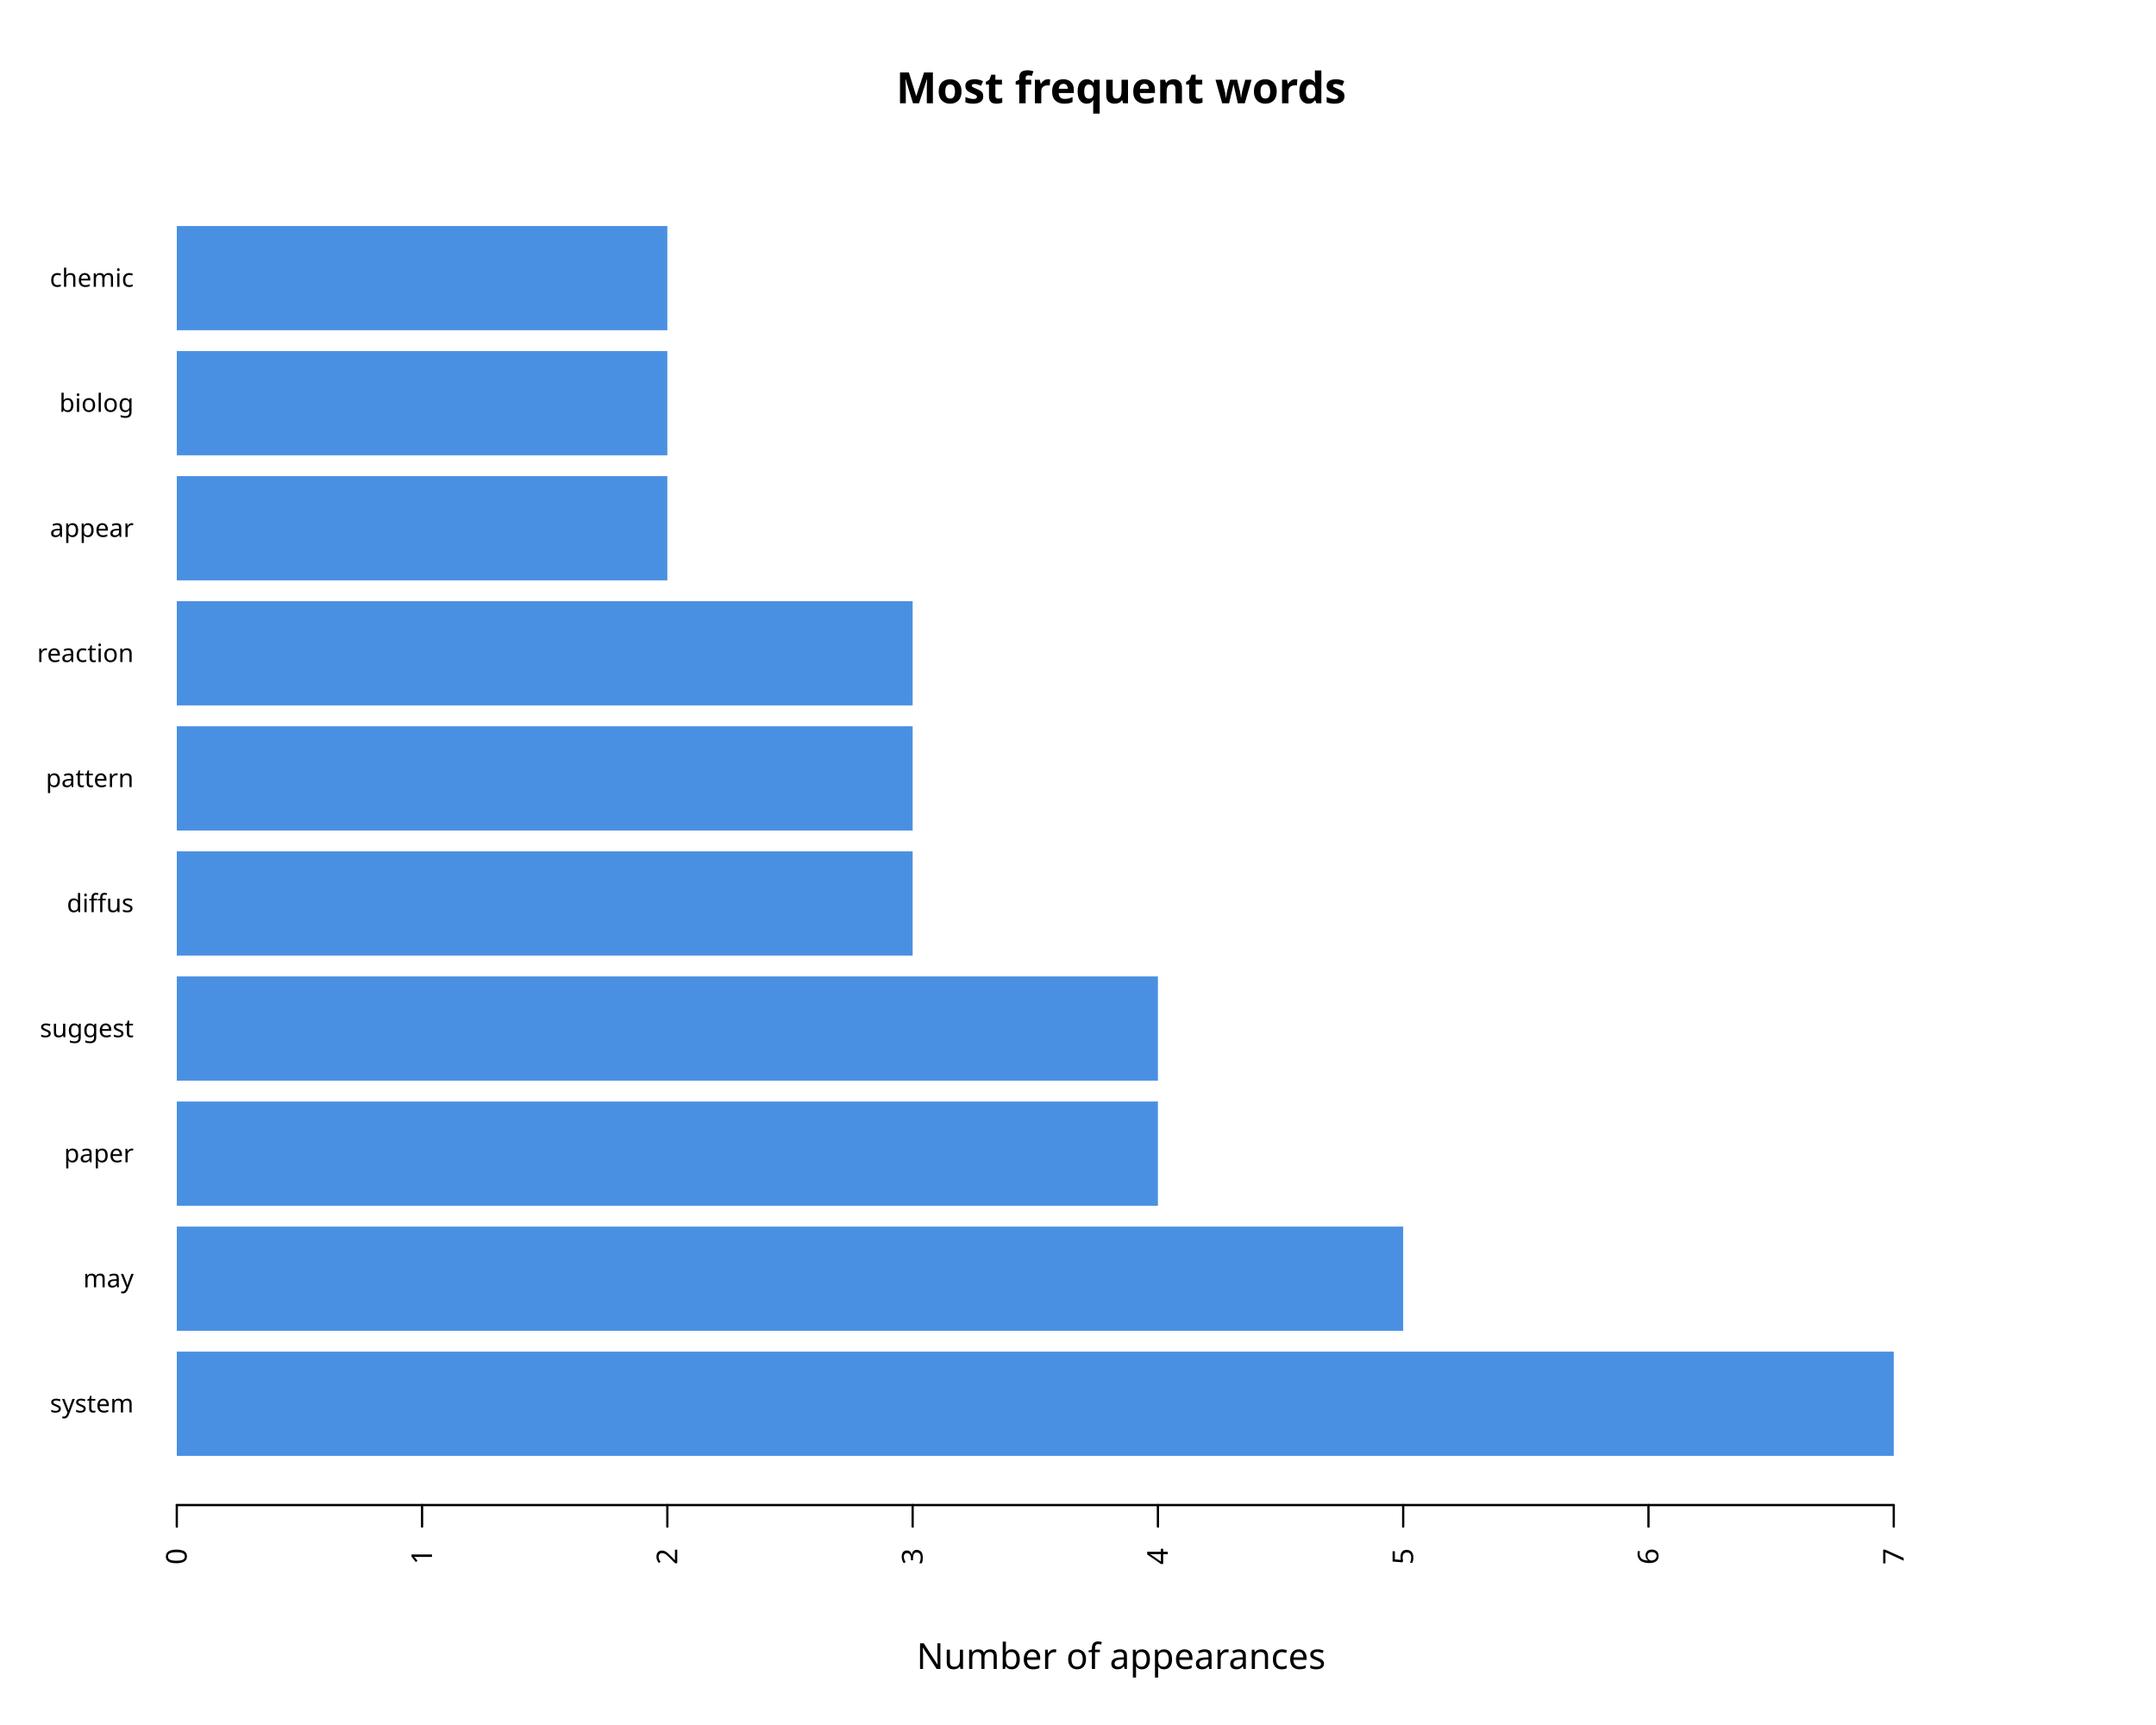
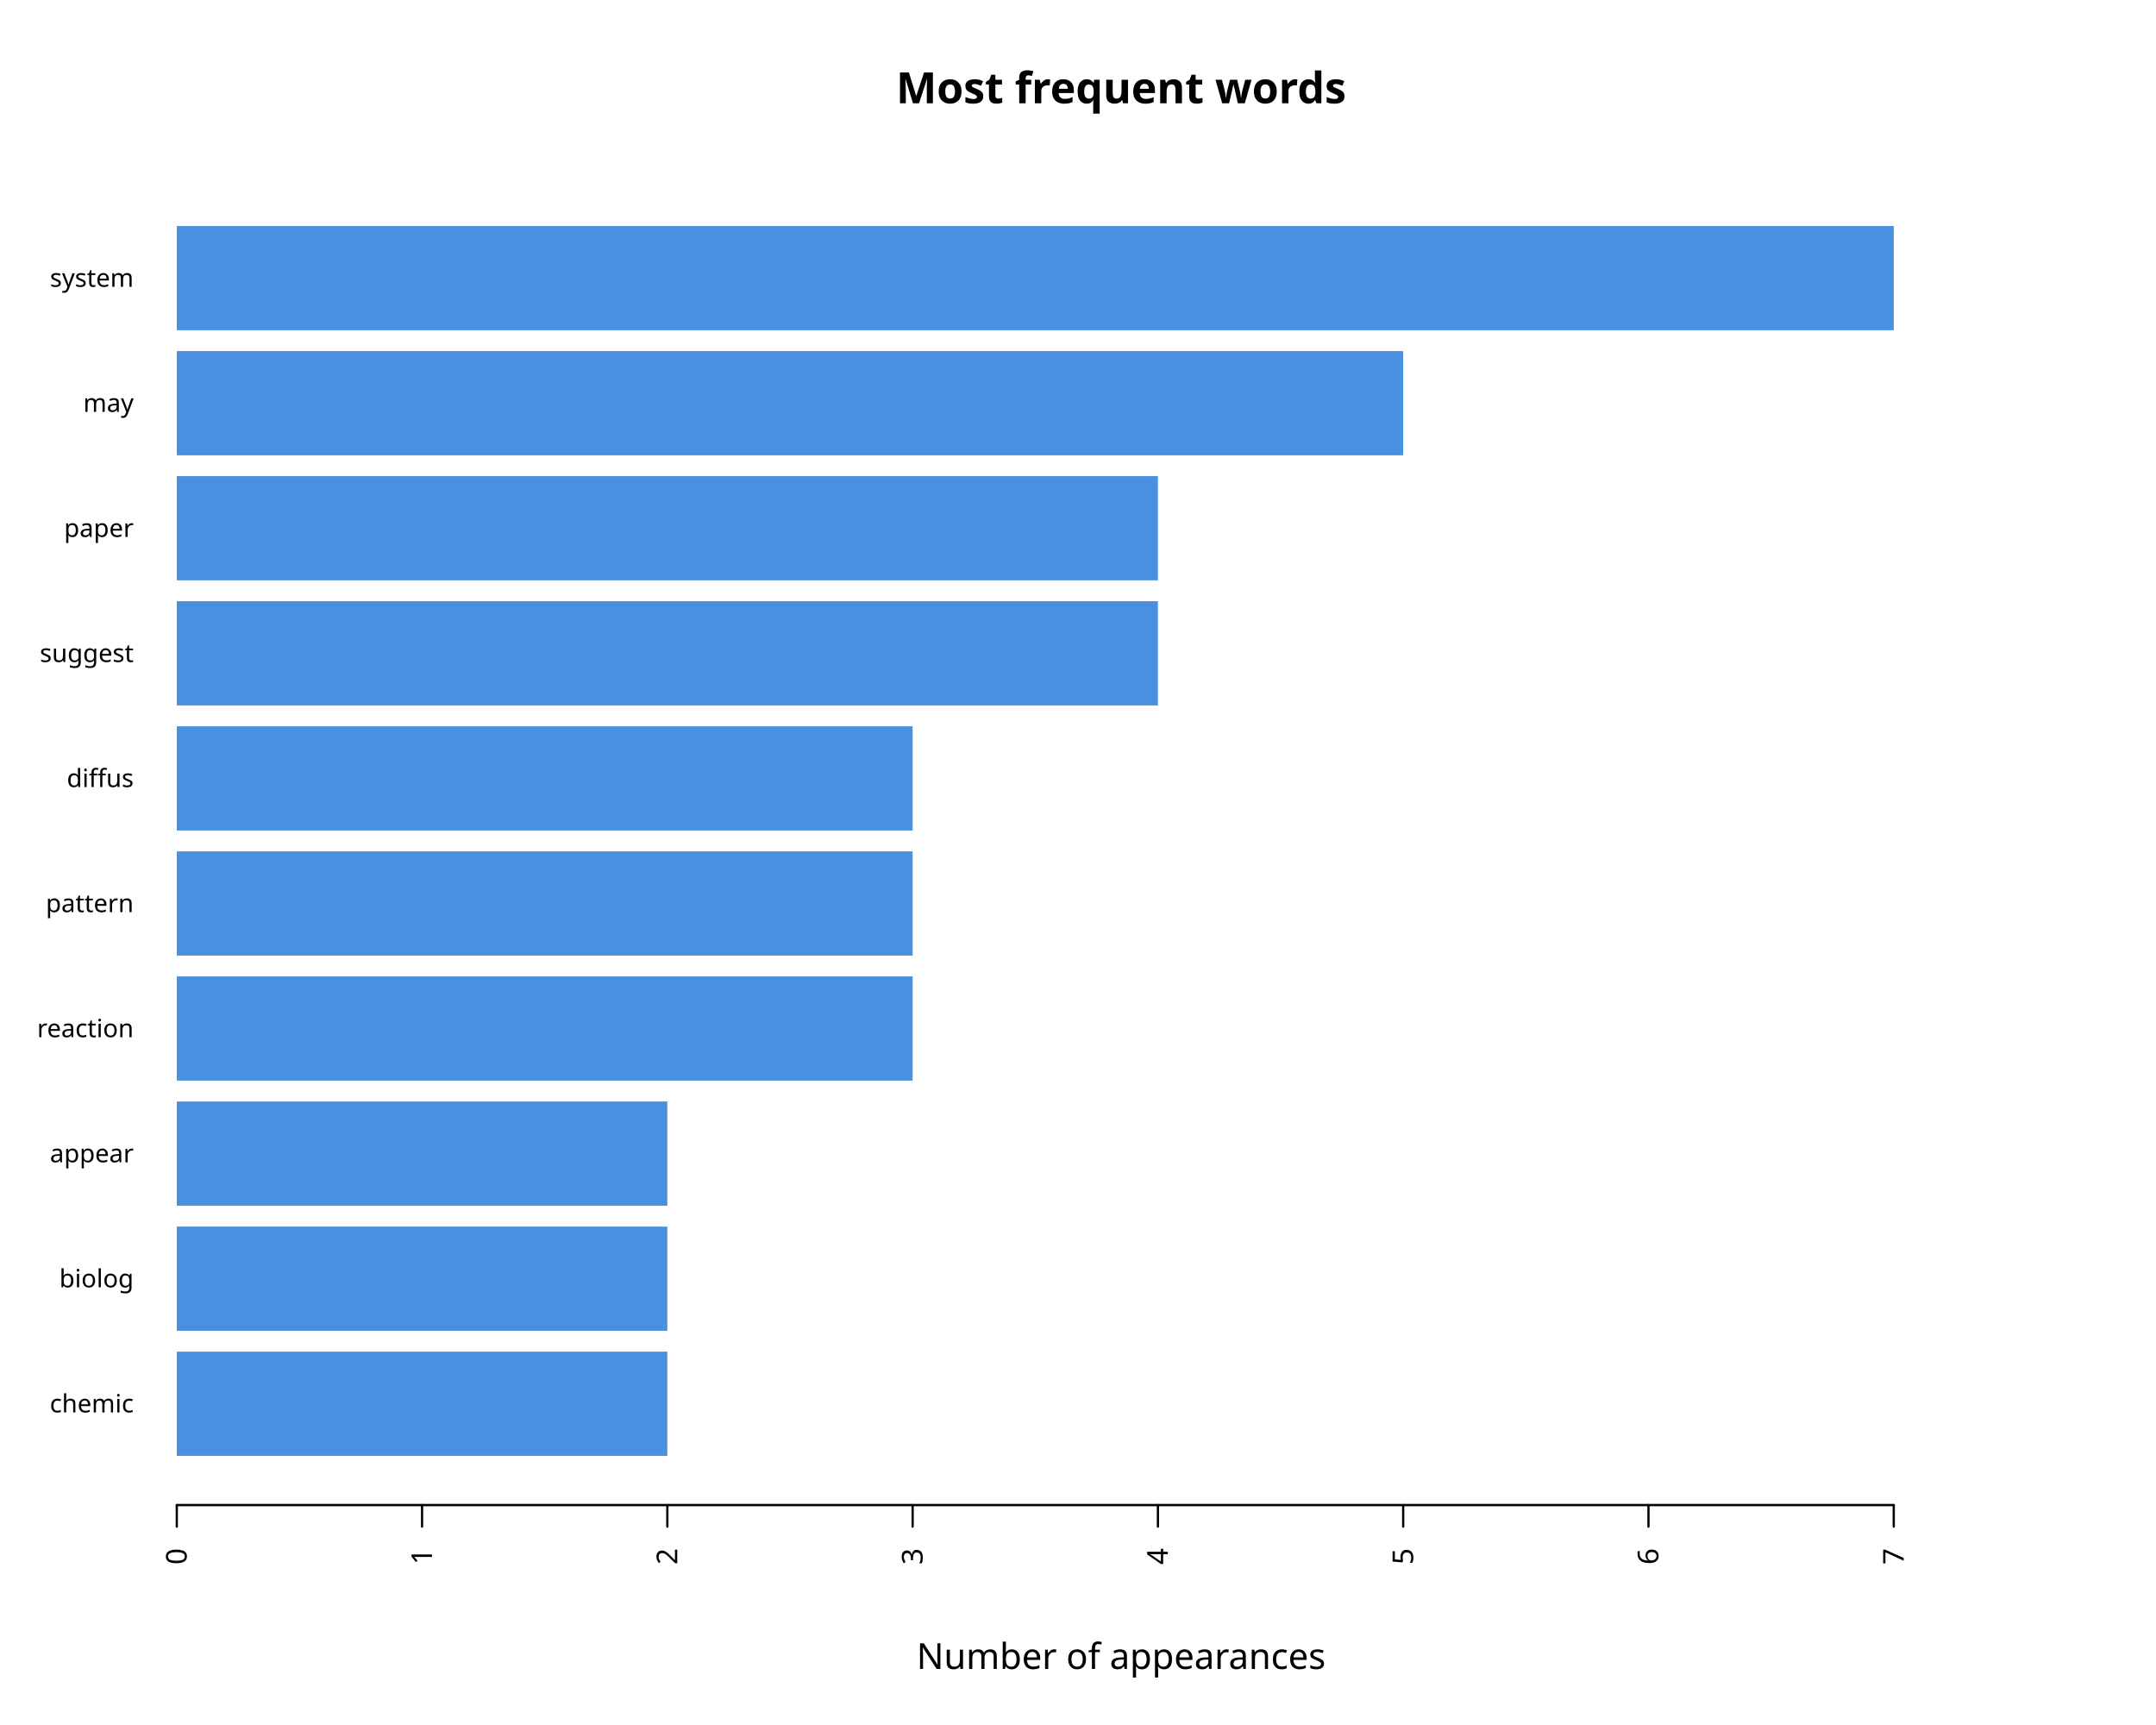
<svg xmlns="http://www.w3.org/2000/svg" class="svglite" data-engine-version="2.0" width="720.00pt" height="576.00pt" viewBox="0 0 720.00 576.00">
  <defs>
    <style type="text/css">
    .svglite line, .svglite polyline, .svglite polygon, .svglite path, .svglite rect, .svglite circle {
      fill: none;
      stroke: #000000;
      stroke-linecap: round;
      stroke-linejoin: round;
      stroke-miterlimit: 10.00;
    }
  </style>
  </defs>
  <rect width="100%" height="100%" style="stroke: none; fill: #FFFFFF;" />
  <defs>
    <clipPath id="cpMC4wMHw3MjAuMDB8MC4wMHw1NzYuMDA=">
      <rect x="0.00" y="0.00" width="720.00" height="576.00" />
    </clipPath>
  </defs>
  <g clip-path="url(#cpMC4wMHw3MjAuMDB8MC4wMHw1NzYuMDA=)">
-     <rect x="59.04" y="451.33" width="573.38" height="34.80" style="stroke-width: 0.75; stroke: none; fill: #4A90E2;" />
-     <rect x="59.04" y="409.57" width="409.56" height="34.80" style="stroke-width: 0.75; stroke: none; fill: #4A90E2;" />
-     <rect x="59.04" y="367.81" width="327.65" height="34.80" style="stroke-width: 0.75; stroke: none; fill: #4A90E2;" />
-     <rect x="59.04" y="326.04" width="327.65" height="34.80" style="stroke-width: 0.75; stroke: none; fill: #4A90E2;" />
+     <rect x="59.04" y="451.33" width="163.82" height="34.80" style="stroke-width: 0.75; stroke: none; fill: #4A90E2;" />
+     <rect x="59.04" y="409.57" width="163.82" height="34.80" style="stroke-width: 0.75; stroke: none; fill: #4A90E2;" />
+     <rect x="59.04" y="367.81" width="163.82" height="34.80" style="stroke-width: 0.75; stroke: none; fill: #4A90E2;" />
+     <rect x="59.04" y="326.04" width="245.74" height="34.80" style="stroke-width: 0.75; stroke: none; fill: #4A90E2;" />
    <rect x="59.04" y="284.28" width="245.74" height="34.80" style="stroke-width: 0.75; stroke: none; fill: #4A90E2;" />
    <rect x="59.04" y="242.52" width="245.74" height="34.80" style="stroke-width: 0.75; stroke: none; fill: #4A90E2;" />
-     <rect x="59.04" y="200.75" width="245.74" height="34.80" style="stroke-width: 0.75; stroke: none; fill: #4A90E2;" />
-     <rect x="59.04" y="158.99" width="163.82" height="34.80" style="stroke-width: 0.75; stroke: none; fill: #4A90E2;" />
-     <rect x="59.04" y="117.23" width="163.82" height="34.80" style="stroke-width: 0.75; stroke: none; fill: #4A90E2;" />
-     <rect x="59.04" y="75.47" width="163.82" height="34.80" style="stroke-width: 0.75; stroke: none; fill: #4A90E2;" />
-     <text x="44.64" y="471.62" text-anchor="end" style="font-size: 8.40px; font-family: sans;" textLength="26.62px" lengthAdjust="spacingAndGlyphs">system</text>
-     <text x="44.64" y="429.86" text-anchor="end" style="font-size: 8.40px; font-family: sans;" textLength="15.88px" lengthAdjust="spacingAndGlyphs">may</text>
-     <text x="44.64" y="388.10" text-anchor="end" style="font-size: 8.40px; font-family: sans;" textLength="21.49px" lengthAdjust="spacingAndGlyphs">paper</text>
-     <text x="44.64" y="346.33" text-anchor="end" style="font-size: 8.40px; font-family: sans;" textLength="29.43px" lengthAdjust="spacingAndGlyphs">suggest</text>
-     <text x="44.64" y="304.57" text-anchor="end" style="font-size: 8.40px; font-family: sans;" textLength="20.08px" lengthAdjust="spacingAndGlyphs">diffus</text>
-     <text x="44.64" y="262.81" text-anchor="end" style="font-size: 8.40px; font-family: sans;" textLength="26.15px" lengthAdjust="spacingAndGlyphs">pattern</text>
-     <text x="44.64" y="221.05" text-anchor="end" style="font-size: 8.40px; font-family: sans;" textLength="29.89px" lengthAdjust="spacingAndGlyphs">reaction</text>
-     <text x="44.64" y="179.28" text-anchor="end" style="font-size: 8.40px; font-family: sans;" textLength="26.16px" lengthAdjust="spacingAndGlyphs">appear</text>
-     <text x="44.64" y="137.52" text-anchor="end" style="font-size: 8.40px; font-family: sans;" textLength="22.42px" lengthAdjust="spacingAndGlyphs">biolog</text>
-     <text x="44.64" y="95.76" text-anchor="end" style="font-size: 8.40px; font-family: sans;" textLength="26.62px" lengthAdjust="spacingAndGlyphs">chemic</text>
+     <rect x="59.04" y="200.75" width="327.65" height="34.80" style="stroke-width: 0.75; stroke: none; fill: #4A90E2;" />
+     <rect x="59.04" y="158.99" width="327.65" height="34.80" style="stroke-width: 0.75; stroke: none; fill: #4A90E2;" />
+     <rect x="59.04" y="117.23" width="409.56" height="34.80" style="stroke-width: 0.75; stroke: none; fill: #4A90E2;" />
+     <rect x="59.04" y="75.47" width="573.38" height="34.80" style="stroke-width: 0.75; stroke: none; fill: #4A90E2;" />
+     <text x="44.64" y="471.62" text-anchor="end" style="font-size: 8.40px; font-family: sans;" textLength="26.62px" lengthAdjust="spacingAndGlyphs">chemic</text>
+     <text x="44.64" y="429.86" text-anchor="end" style="font-size: 8.40px; font-family: sans;" textLength="22.42px" lengthAdjust="spacingAndGlyphs">biolog</text>
+     <text x="44.64" y="388.10" text-anchor="end" style="font-size: 8.40px; font-family: sans;" textLength="26.16px" lengthAdjust="spacingAndGlyphs">appear</text>
+     <text x="44.64" y="346.33" text-anchor="end" style="font-size: 8.40px; font-family: sans;" textLength="29.89px" lengthAdjust="spacingAndGlyphs">reaction</text>
+     <text x="44.64" y="304.57" text-anchor="end" style="font-size: 8.40px; font-family: sans;" textLength="26.15px" lengthAdjust="spacingAndGlyphs">pattern</text>
+     <text x="44.64" y="262.81" text-anchor="end" style="font-size: 8.40px; font-family: sans;" textLength="20.08px" lengthAdjust="spacingAndGlyphs">diffus</text>
+     <text x="44.64" y="221.05" text-anchor="end" style="font-size: 8.40px; font-family: sans;" textLength="29.43px" lengthAdjust="spacingAndGlyphs">suggest</text>
+     <text x="44.64" y="179.28" text-anchor="end" style="font-size: 8.40px; font-family: sans;" textLength="21.49px" lengthAdjust="spacingAndGlyphs">paper</text>
+     <text x="44.64" y="137.52" text-anchor="end" style="font-size: 8.40px; font-family: sans;" textLength="15.88px" lengthAdjust="spacingAndGlyphs">may</text>
+     <text x="44.64" y="95.76" text-anchor="end" style="font-size: 8.40px; font-family: sans;" textLength="26.62px" lengthAdjust="spacingAndGlyphs">system</text>
    <text x="374.40" y="34.48" text-anchor="middle" style="font-size: 14.40px; font-weight: bold; font-family: sans;" textLength="130.48px" lengthAdjust="spacingAndGlyphs">Most frequent words</text>
    <text x="374.40" y="557.28" text-anchor="middle" style="font-size: 12.00px; font-family: sans;" textLength="128.76px" lengthAdjust="spacingAndGlyphs">Number of appearances</text>
    <line x1="59.04" y1="502.56" x2="632.42" y2="502.56" style="stroke-width: 0.75;" />
    <line x1="59.04" y1="502.56" x2="59.04" y2="509.76" style="stroke-width: 0.75;" />
    <line x1="140.95" y1="502.56" x2="140.95" y2="509.76" style="stroke-width: 0.75;" />
    <line x1="222.86" y1="502.56" x2="222.86" y2="509.76" style="stroke-width: 0.75;" />
    <line x1="304.78" y1="502.56" x2="304.78" y2="509.76" style="stroke-width: 0.75;" />
    <line x1="386.69" y1="502.56" x2="386.69" y2="509.76" style="stroke-width: 0.75;" />
    <line x1="468.60" y1="502.56" x2="468.60" y2="509.76" style="stroke-width: 0.75;" />
    <line x1="550.51" y1="502.56" x2="550.51" y2="509.76" style="stroke-width: 0.75;" />
    <line x1="632.42" y1="502.56" x2="632.42" y2="509.76" style="stroke-width: 0.75;" />
    <text transform="translate(62.34,516.96) rotate(-90)" text-anchor="end" style="font-size: 9.60px; font-family: sans;" textLength="5.34px" lengthAdjust="spacingAndGlyphs">0</text>
    <text transform="translate(144.26,516.96) rotate(-90)" text-anchor="end" style="font-size: 9.60px; font-family: sans;" textLength="5.34px" lengthAdjust="spacingAndGlyphs">1</text>
    <text transform="translate(226.17,516.96) rotate(-90)" text-anchor="end" style="font-size: 9.60px; font-family: sans;" textLength="5.34px" lengthAdjust="spacingAndGlyphs">2</text>
    <text transform="translate(308.08,516.96) rotate(-90)" text-anchor="end" style="font-size: 9.60px; font-family: sans;" textLength="5.34px" lengthAdjust="spacingAndGlyphs">3</text>
    <text transform="translate(389.99,516.96) rotate(-90)" text-anchor="end" style="font-size: 9.60px; font-family: sans;" textLength="5.34px" lengthAdjust="spacingAndGlyphs">4</text>
    <text transform="translate(471.90,516.96) rotate(-90)" text-anchor="end" style="font-size: 9.60px; font-family: sans;" textLength="5.34px" lengthAdjust="spacingAndGlyphs">5</text>
    <text transform="translate(553.81,516.96) rotate(-90)" text-anchor="end" style="font-size: 9.60px; font-family: sans;" textLength="5.34px" lengthAdjust="spacingAndGlyphs">6</text>
    <text transform="translate(635.73,516.96) rotate(-90)" text-anchor="end" style="font-size: 9.60px; font-family: sans;" textLength="5.34px" lengthAdjust="spacingAndGlyphs">7</text>
  </g>
</svg>
